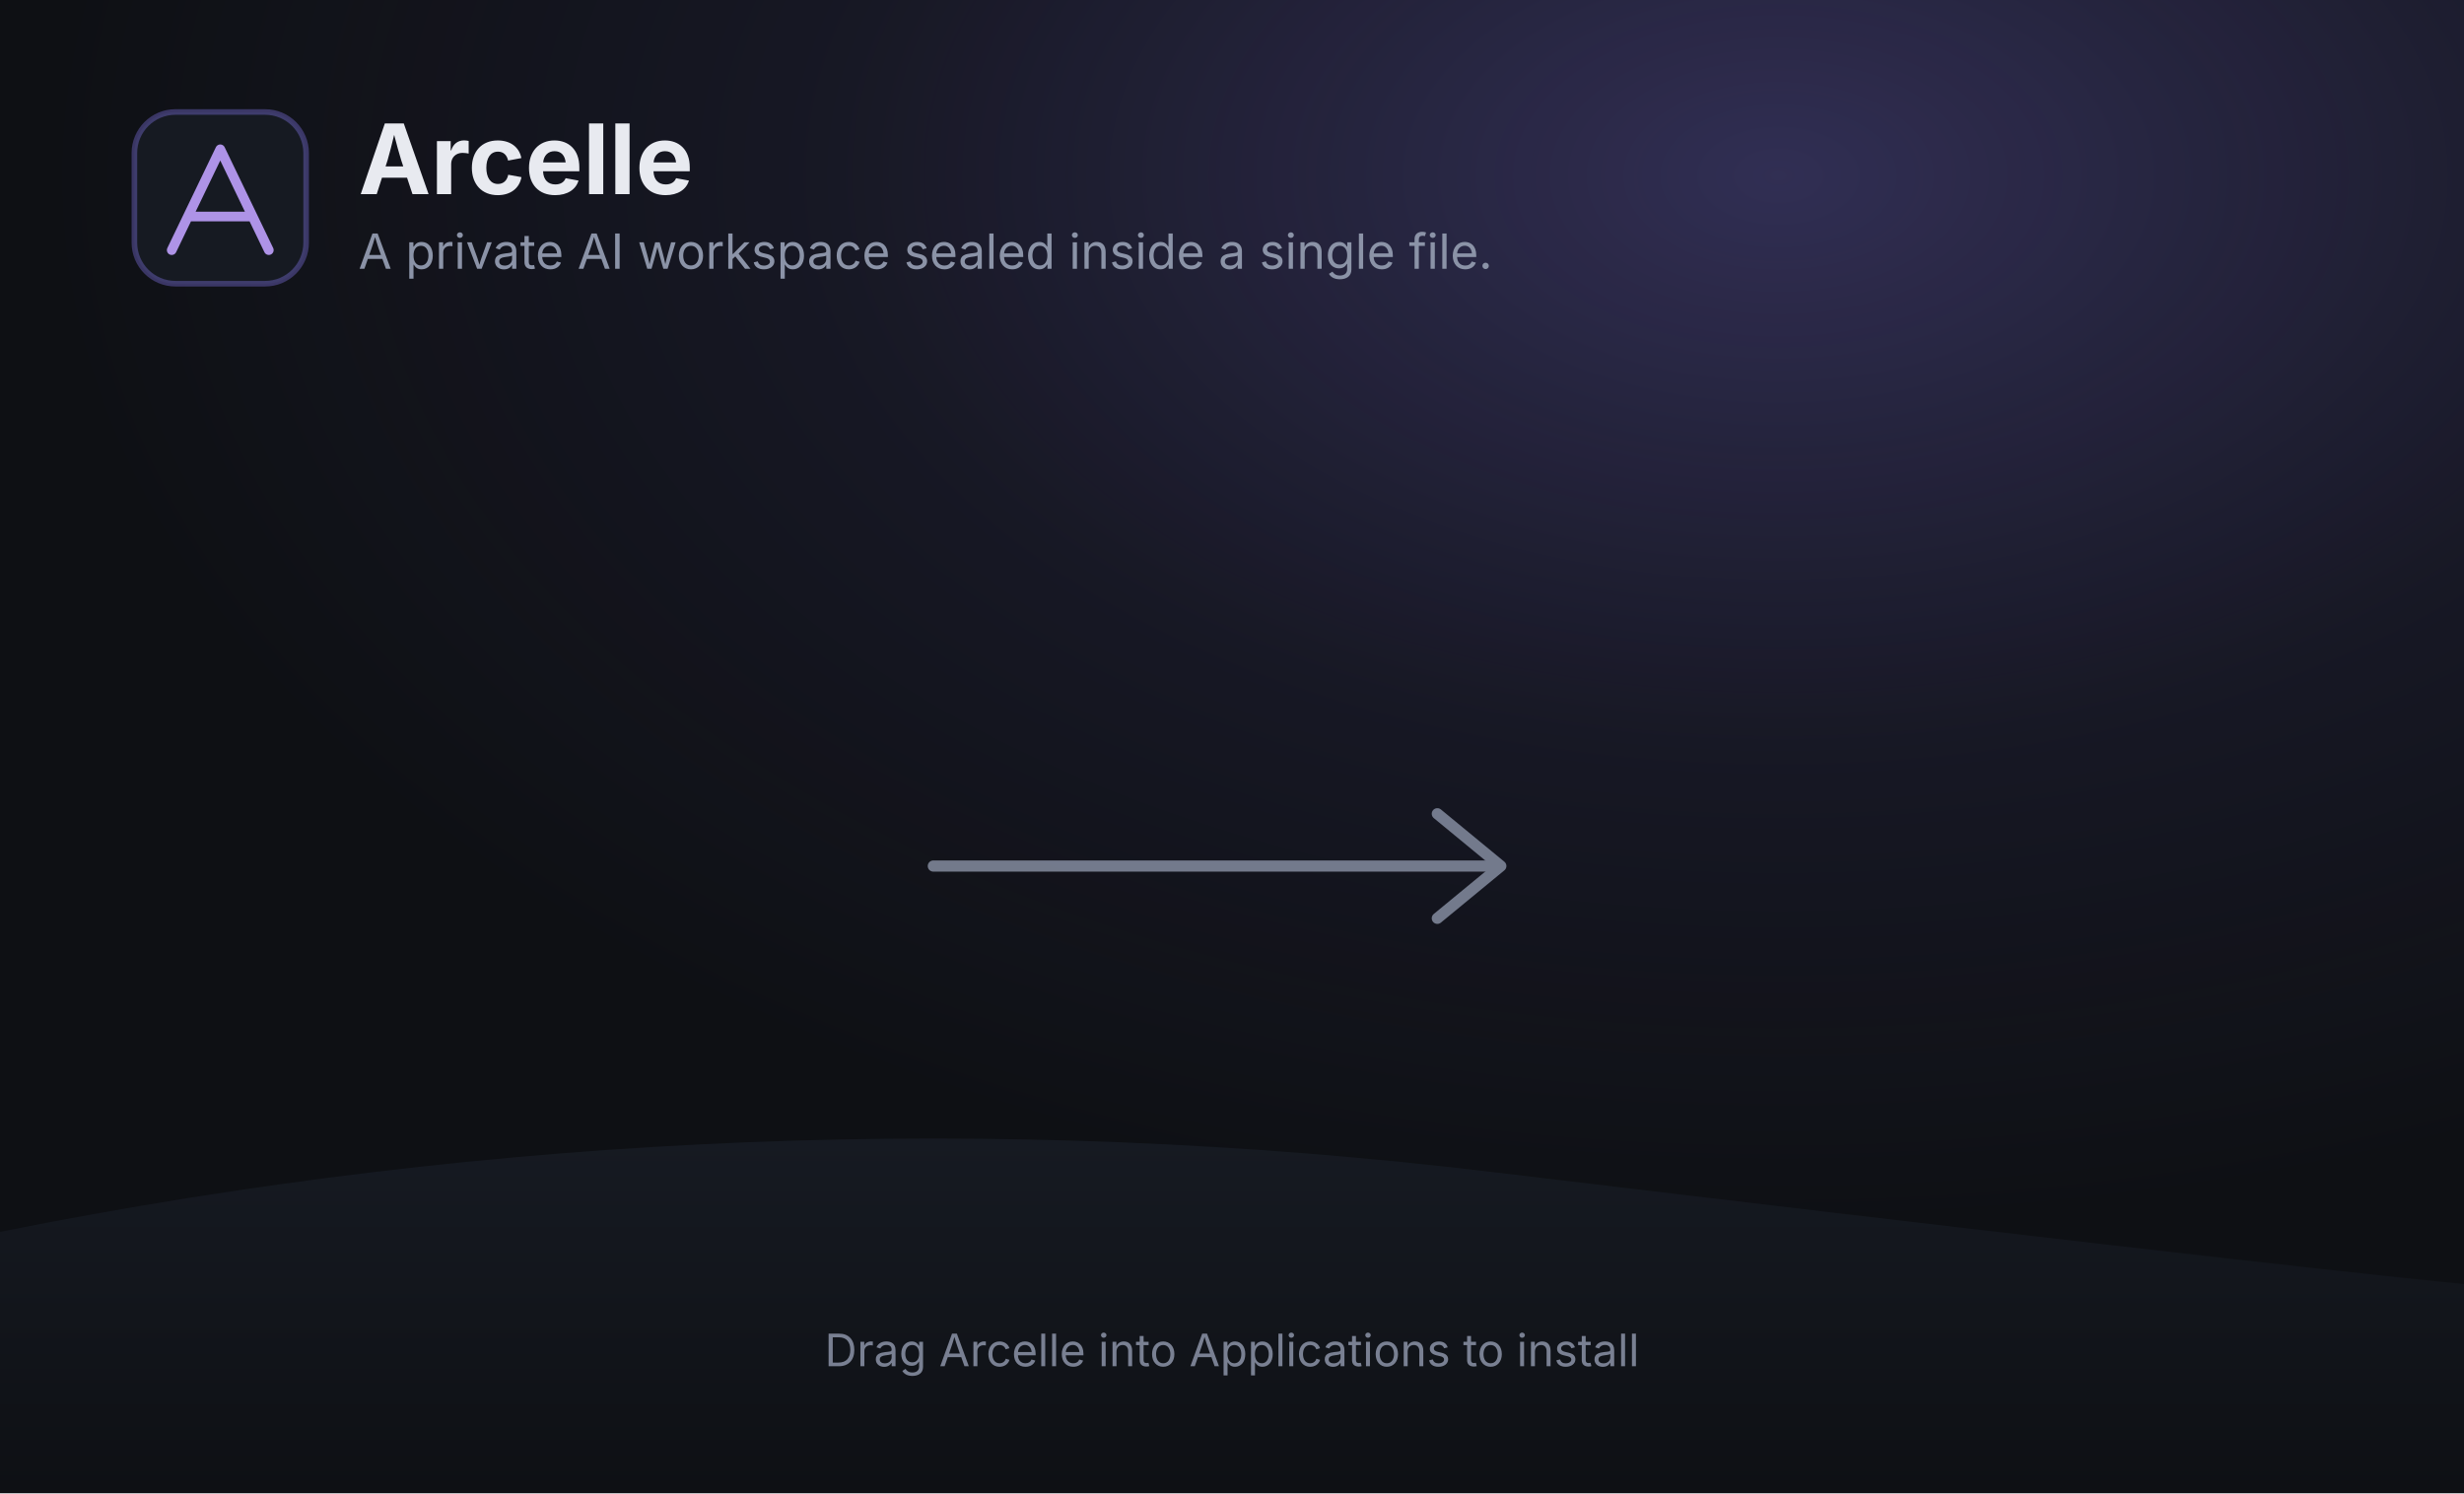
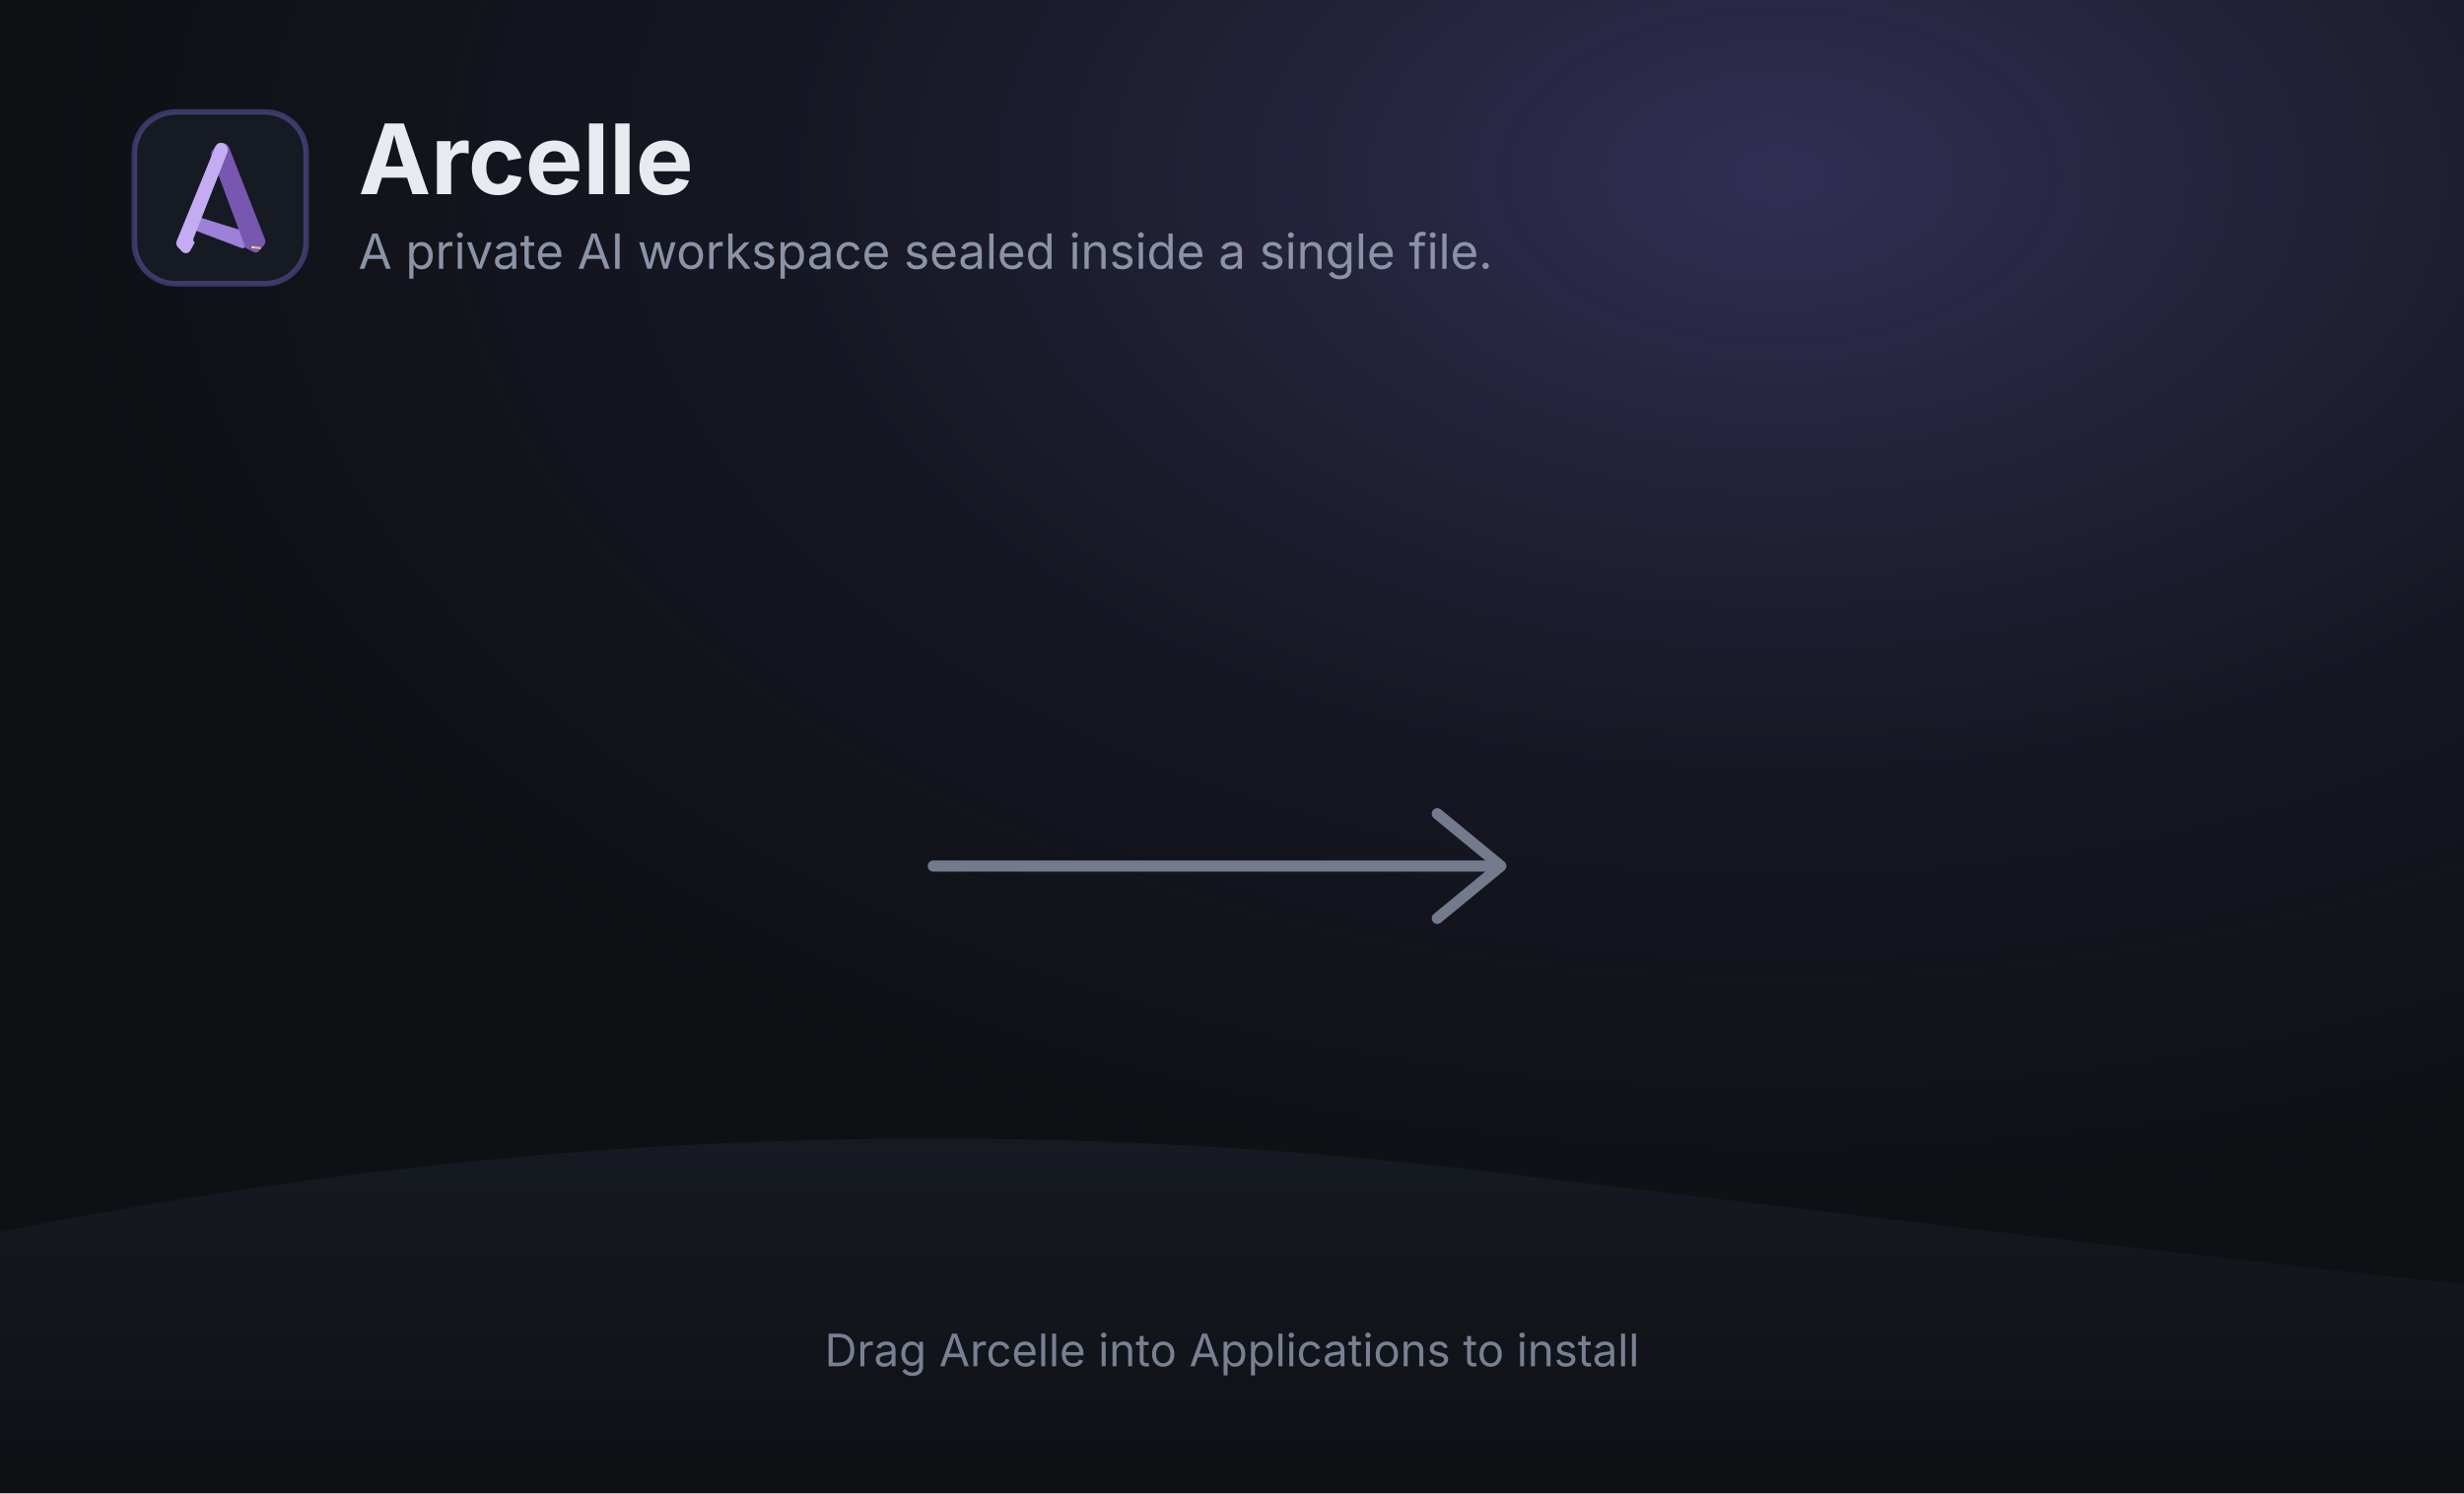
<svg xmlns="http://www.w3.org/2000/svg" width="660" height="400" viewBox="0 0 660 400" fill="none">
  <defs>
    <radialGradient id="g1" cx="72%" cy="12%" r="70%">
      <stop offset="0%" stop-color="#8b7cf6" stop-opacity="0.28" />
      <stop offset="55%" stop-color="#8b7cf6" stop-opacity="0.07" />
      <stop offset="100%" stop-color="#8b7cf6" stop-opacity="0" />
    </radialGradient>
    <linearGradient id="ground" x1="0" y1="0" x2="0" y2="1">
      <stop offset="0%" stop-color="#161a22" />
      <stop offset="100%" stop-color="#0e1014" />
    </linearGradient>
  </defs>
  <rect width="660" height="400" fill="#0e1014" />
  <rect width="660" height="400" fill="url(#g1)" />
  <path d="M0 330q200-40 400-16t260 30V400H0v-70z" fill="url(#ground)" />
  <g transform="translate(36 30)">
    <rect width="46" height="46" rx="11" fill="#161a22" stroke="#8b7cf6" stroke-opacity="0.35" stroke-width="1.5" />
-     <g stroke="#ae93e7" stroke-width="2.6" stroke-linecap="round" stroke-linejoin="round">
-       <path d="M23 10 L36 37 M23 10 L10 37 M14.5 28 H31.5" />
+     <g transform="translate(11 8) scale(0.0545)">
+       <g transform="translate(-292 -263)">
+         <path d="M375 623 L654 710 Q668 715 661 730 L635 778 Q628 790 614 784 L345 682 Z" fill="#9d80d8" />
+         <path d="M507 279 Q523 263 541 274 Q550 279 557 294 L731 739 Q738 757 727 772 L702 800 Q692 812 677 805 L637 785 L470 337 Q463 319 473 304 Z" fill="#7857b0" />
+         <path d="M494 277 Q507 264 524 269 Q542 275 548 292 Q552 303 546 318 L381 737 Q376 749 387 758 L365 797 Q356 813 339 810 Q331 809 323 801 L304 781 Q292 769 298 750 L479 308 Q484 288 494 277 Z" fill="#c3acf2" />
+         <path d="M672 781 L707 785" stroke="#dfbc72" stroke-width="11" stroke-linecap="round" />
+         <circle cx="672" cy="781" r="5" fill="#fff0b5" />
+       </g>
    </g>
  </g>
  <text x="96" y="52" font-family="-apple-system, 'SF Pro Display', 'Helvetica Neue', sans-serif" font-size="26" font-weight="700" fill="#e8eaf0">Arcelle</text>
  <text x="96" y="72" font-family="-apple-system, 'SF Pro Text', 'Helvetica Neue', sans-serif" font-size="13" fill="#8b93a7">A private AI workspace sealed inside a single file.</text>
  <g stroke="#8b93a7" stroke-width="3" stroke-linecap="round" opacity="0.8">
    <path d="M250 232h150" />
    <path d="M385 218l17 14-17 14" fill="none" stroke-linejoin="round" />
  </g>
  <text x="330" y="366" text-anchor="middle" font-family="-apple-system, 'SF Pro Text', 'Helvetica Neue', sans-serif" font-size="12" fill="#8b93a7" opacity="0.85">Drag Arcelle into Applications to install</text>
</svg>
